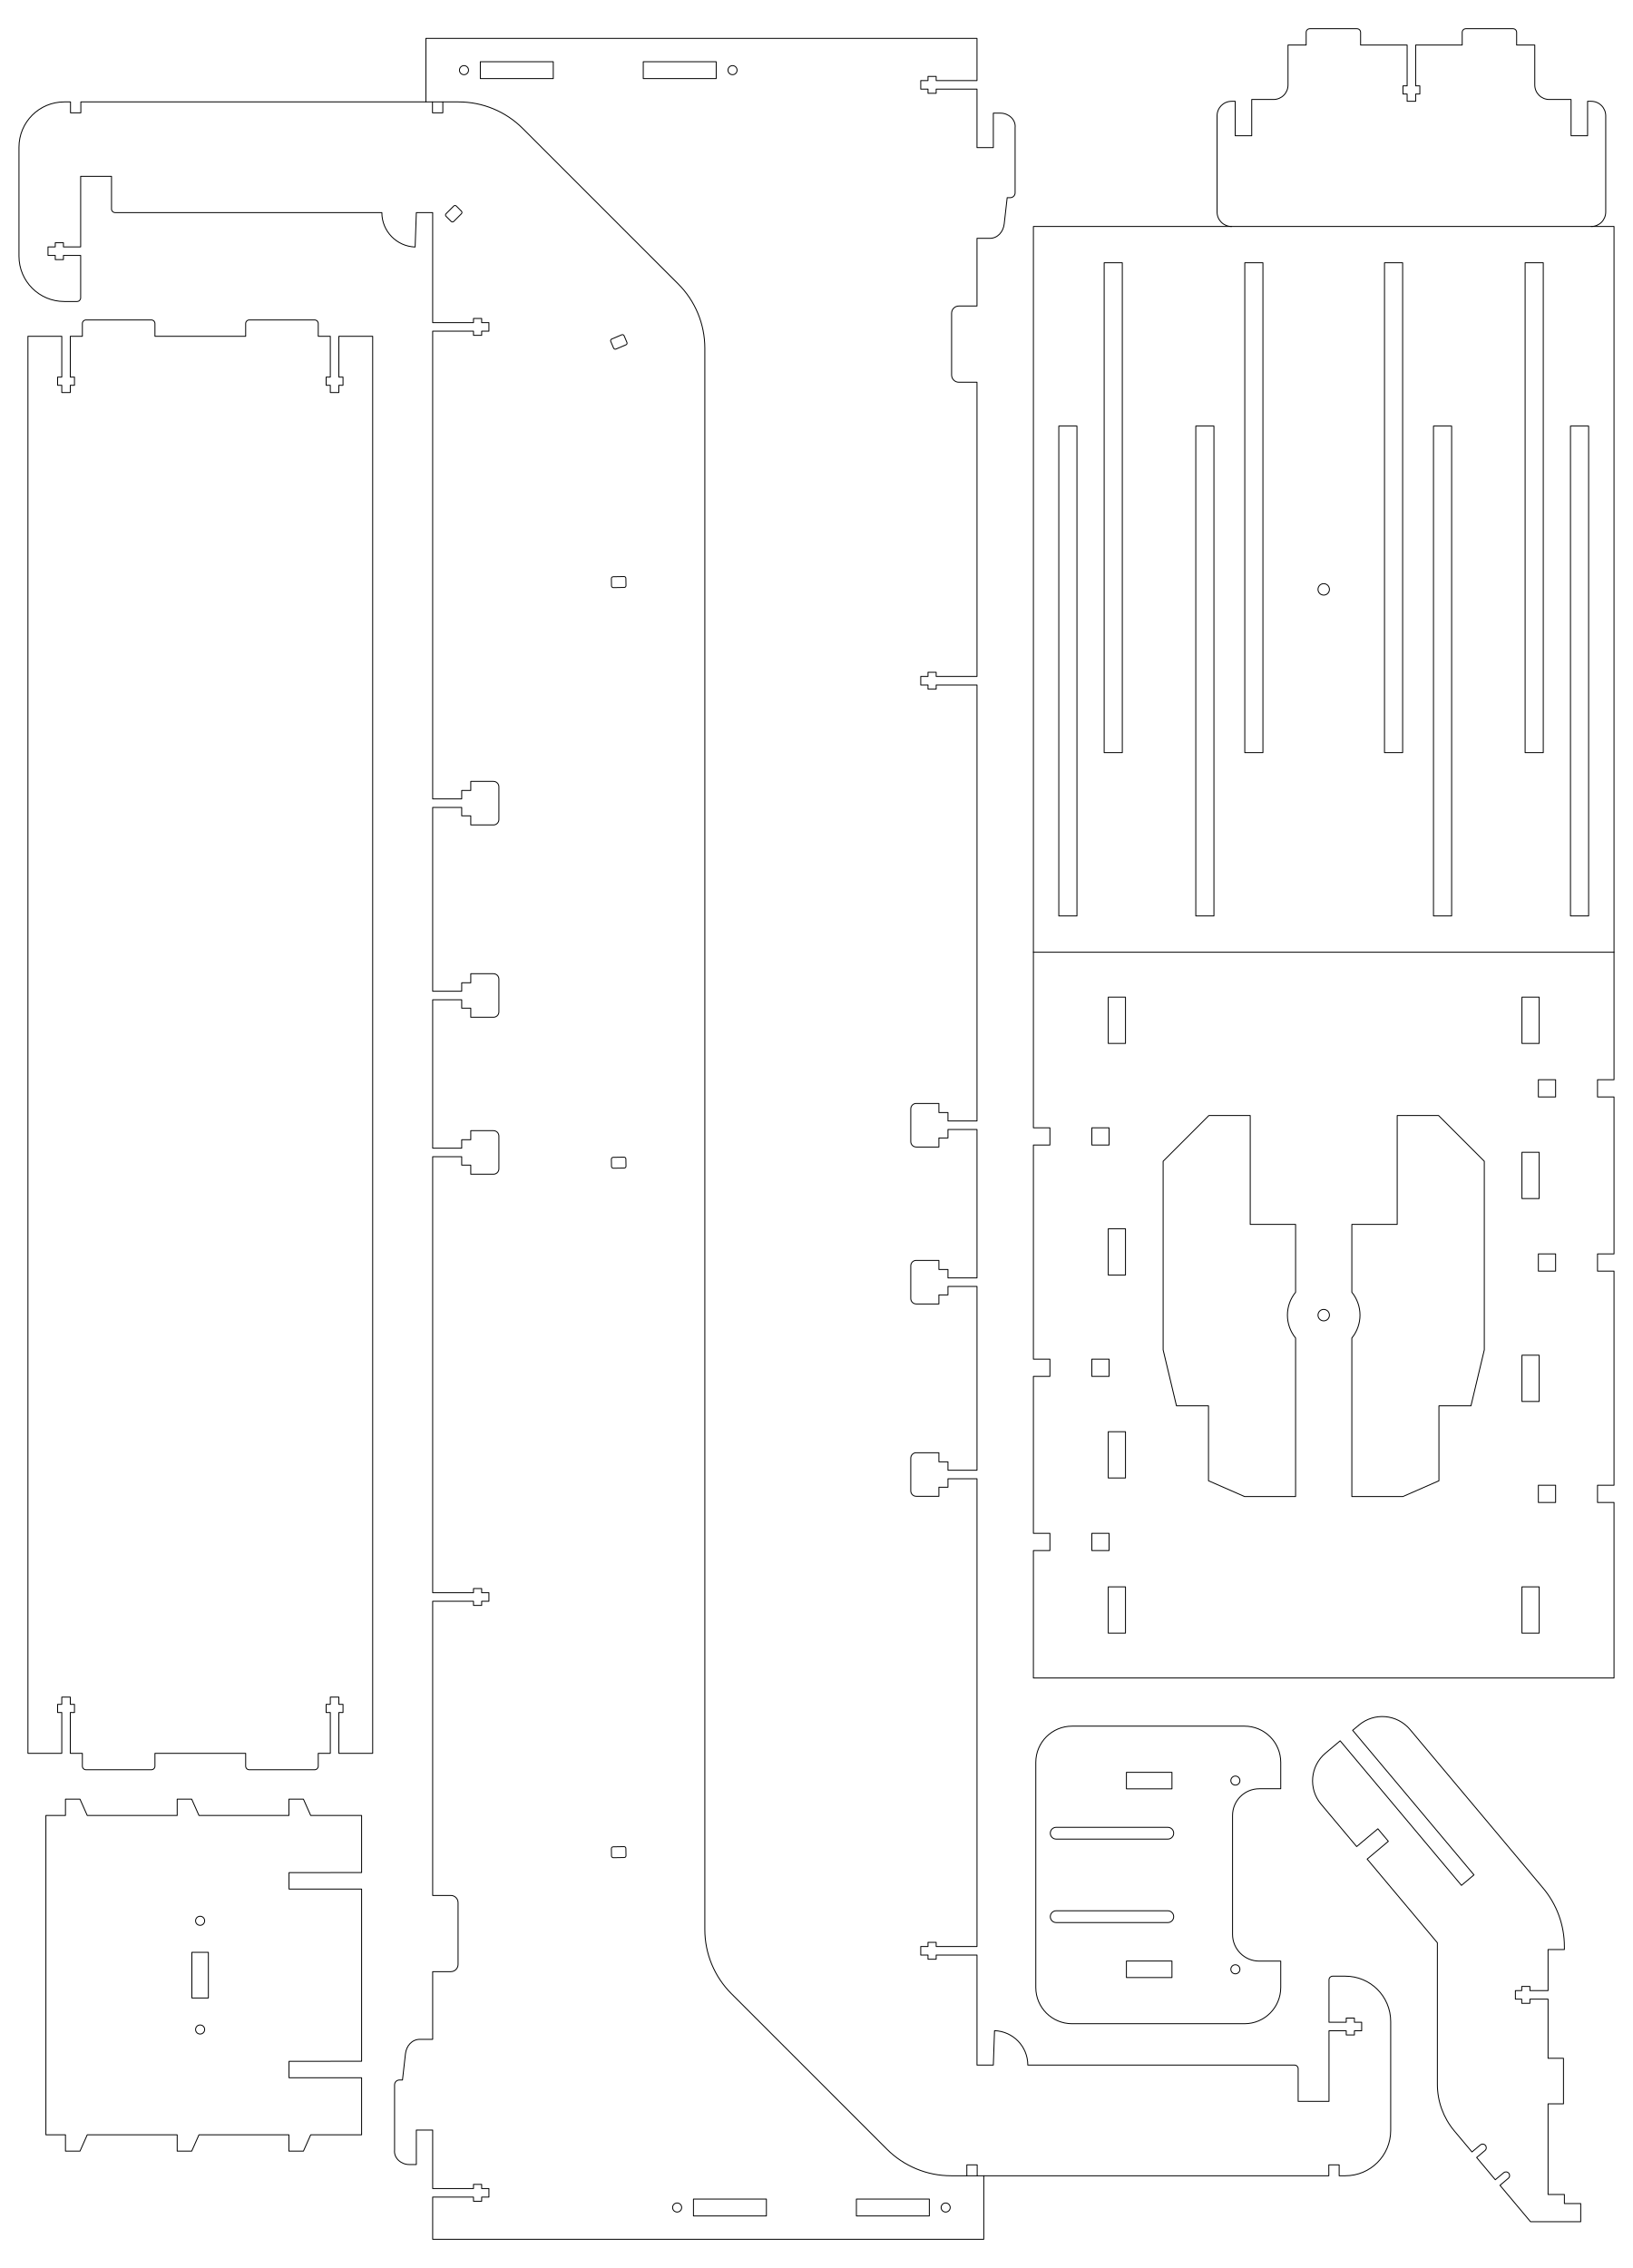
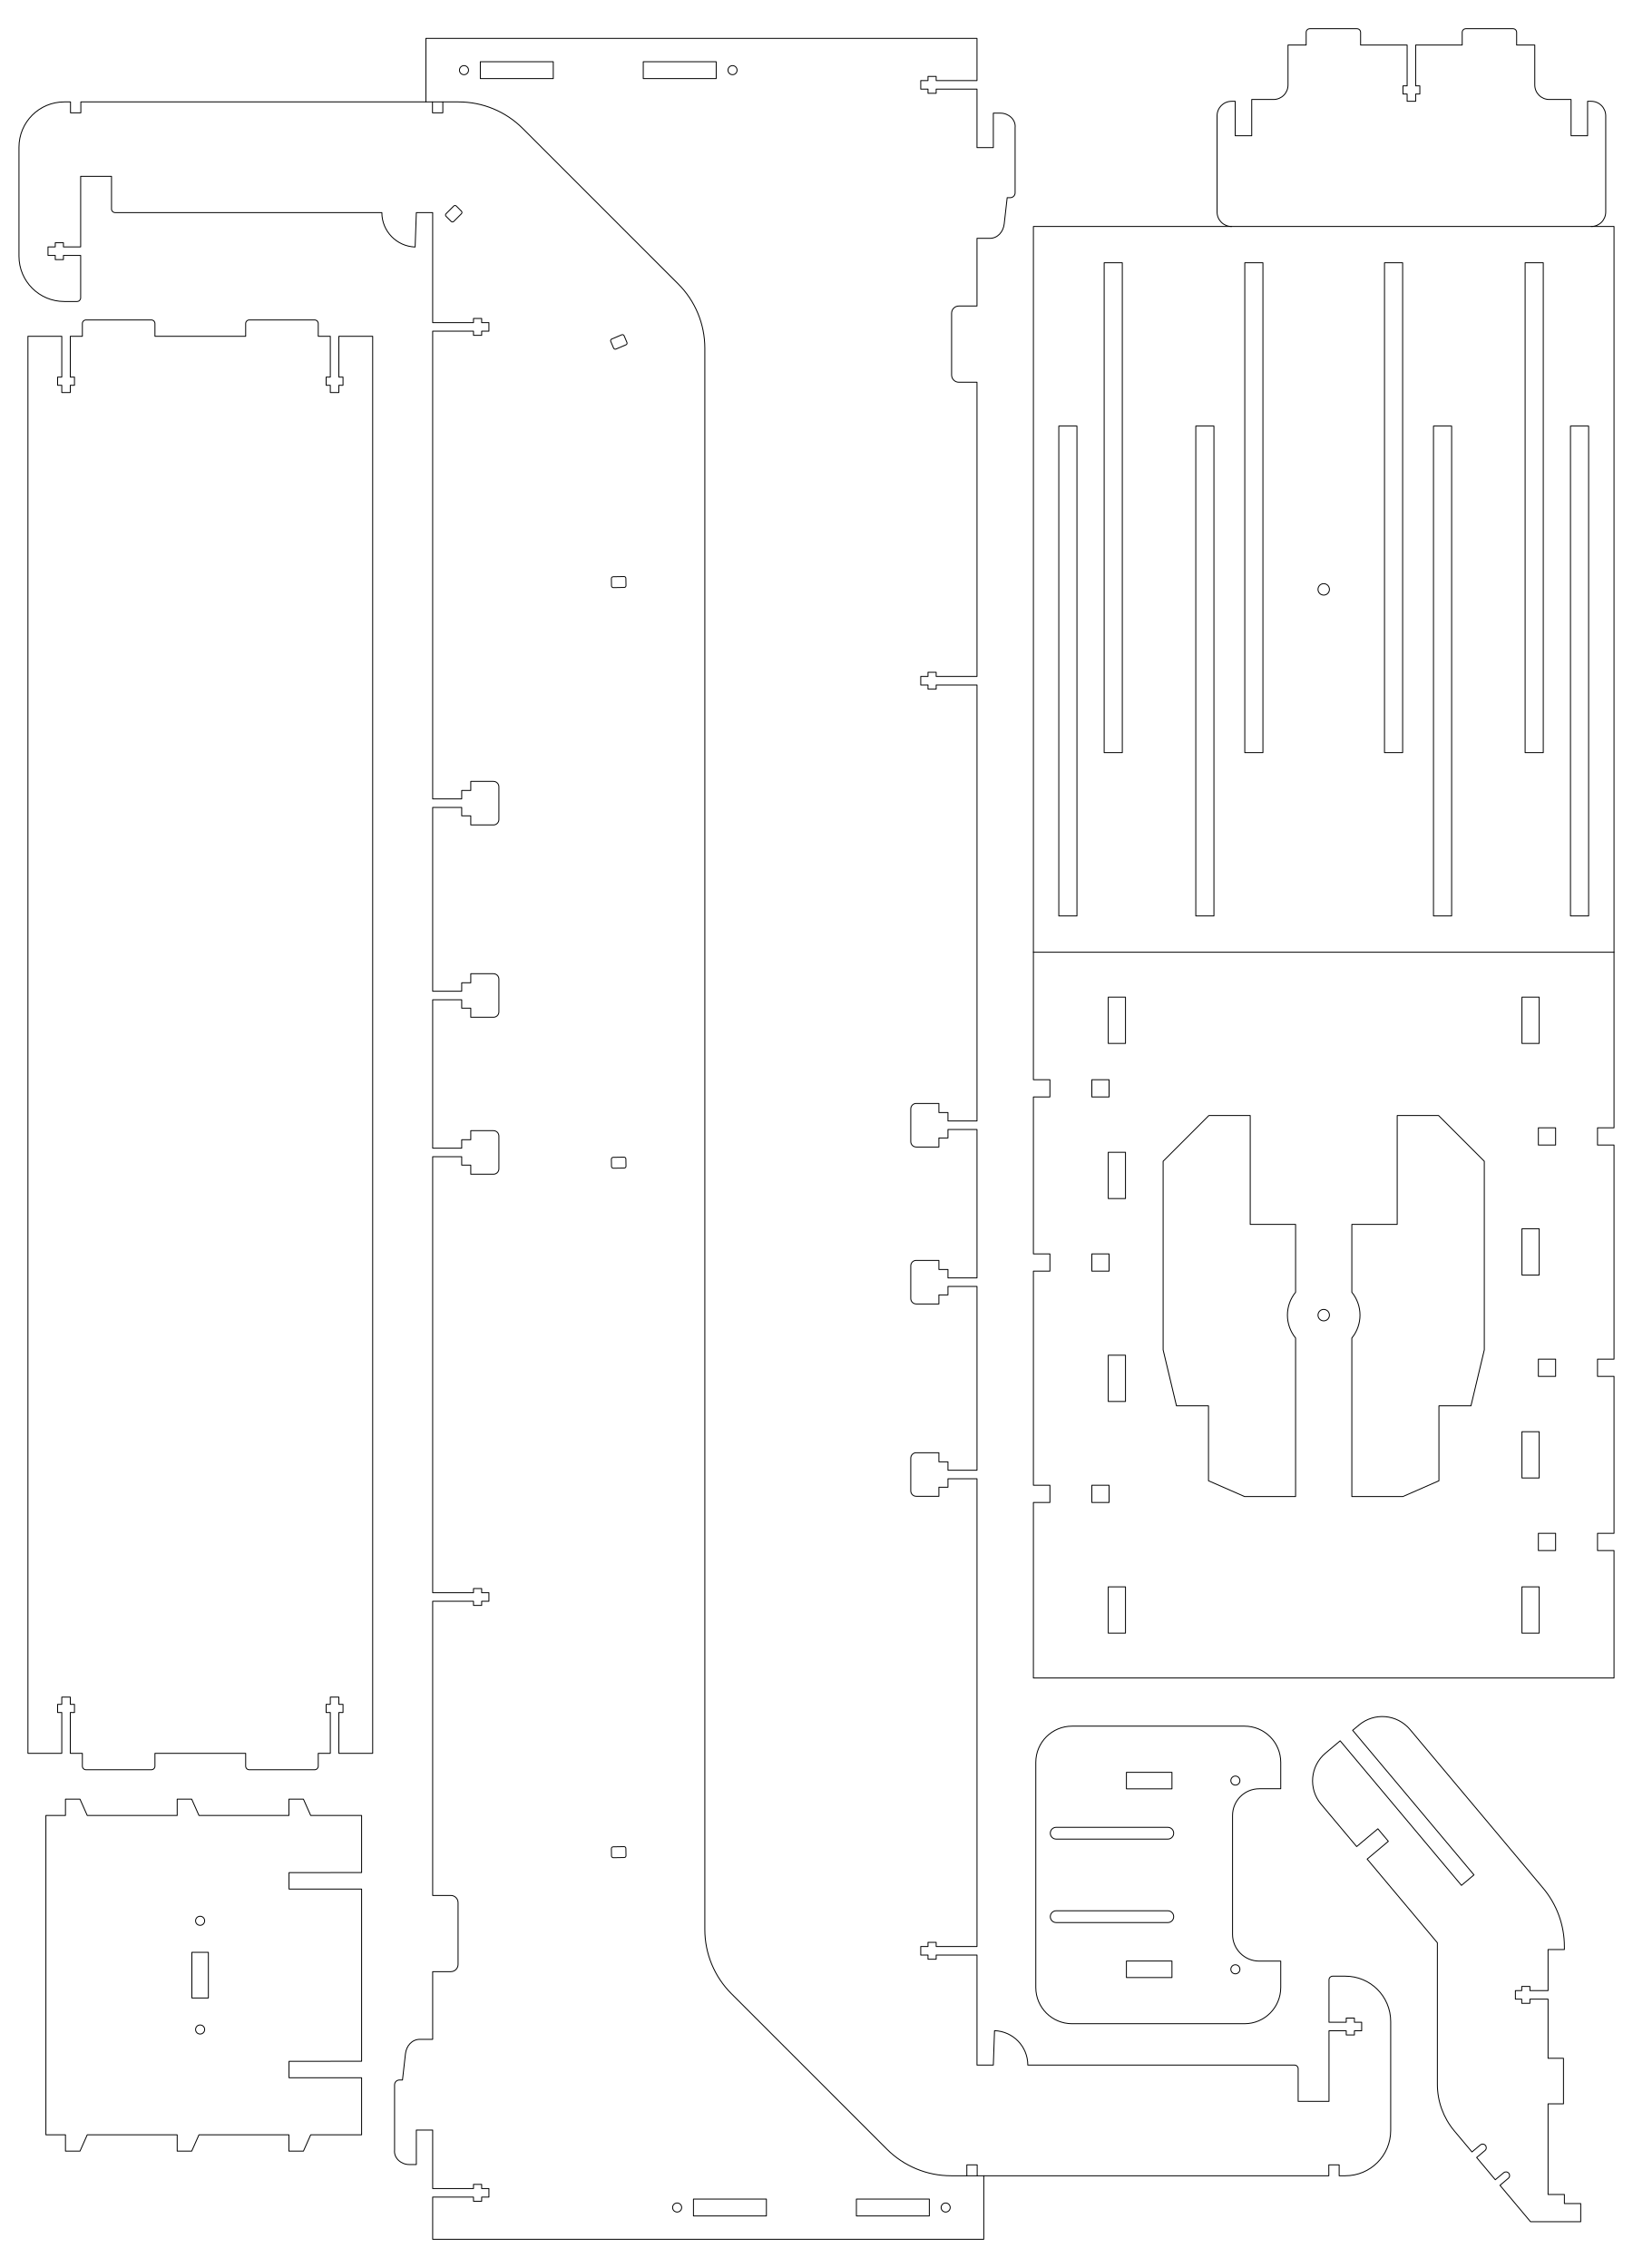
<svg xmlns="http://www.w3.org/2000/svg" width="900mm" height="1250mm" viewBox="0 0 3188.976 4429.134" id="svg46764" version="1.1">
  <defs id="defs46766" />
  <g id="layer1" transform="translate(0,3376.772)">
    <path id="path12567" d="m 2405.089,-2934.456 c -15.704,0 -28.346,-12.643 -28.346,-28.346 l 0,-187.796 c 0,-15.704 12.642,-28.346 28.346,-28.346 l 7.087,0 0,67.323 32.243,0 0,-70.866 42.519,0 c 15.704,0 28.347,-12.643 28.347,-28.346 l 0,-77.953 35.433,0 0,-24.803 c 0,-3.926 3.161,-7.087 7.087,-7.087 l 92.126,0 c 3.926,0 7.086,3.161 7.086,7.087 l 0,24.803 90.888,0 0,79.724 -8.153,0 0,15.945 8.153,0 0,14.173 16.65,0 0,-14.173 8.153,0 0,-15.945 -8.153,0 0,-79.724 90.888,0 0,-24.803 c 0,-3.926 3.16,-7.087 7.086,-7.087 l 92.126,0 c 3.926,0 7.087,3.161 7.087,7.087 l 0,24.803 35.433,0 0,77.953 c 0,15.704 12.643,28.346 28.346,28.346 l 42.52,0 0,70.866 32.243,0 0,-67.323 7.087,0 c 15.703,0 28.346,12.643 28.346,28.346 l 0,187.796 c 0,15.704 -12.643,28.346 -28.346,28.346" style="color:#000000;clip-rule:nonzero;display:inline;overflow:visible;visibility:visible;opacity:1;isolation:auto;mix-blend-mode:normal;color-interpolation:sRGB;color-interpolation-filters:linearRGB;solid-color:#000000;solid-opacity:1;fill:none;fill-opacity:1;fill-rule:nonzero;stroke:#000000;stroke-width:1.772;stroke-linecap:round;stroke-linejoin:round;stroke-miterlimit:4;stroke-dasharray:none;stroke-dashoffset:0;stroke-opacity:1;color-rendering:auto;image-rendering:auto;shape-rendering:auto;text-rendering:auto;enable-background:accumulate" />
    <g transform="matrix(-3.54331,0,0,-3.54331,7557.65,4363.776)" style="display:inline;fill:none;stroke:#000000;stroke-width:0.5;stroke-linecap:round;stroke-linejoin:round;stroke-miterlimit:4;stroke-dasharray:none" id="g11232-4">
      <path d="m 1257.393,1679.722 10,0 0,270 -10,0 z" style="display:inline;opacity:1;fill:none;fill-opacity:1;stroke:#000000;stroke-width:0.5;stroke-linecap:round;stroke-linejoin:round;stroke-miterlimit:4;stroke-dasharray:none;stroke-dashoffset:0;stroke-opacity:1" id="path11188-8" />
      <path id="rect11190-1" d="m 1243.393,1659.722 320,0 0,400 -320,0 z" style="display:inline;opacity:1;fill:none;fill-opacity:1;stroke:#000000;stroke-width:0.5;stroke-linecap:round;stroke-linejoin:round;stroke-miterlimit:4;stroke-dasharray:none;stroke-dashoffset:0;stroke-opacity:1" />
      <path id="path11192-2" style="display:inline;opacity:1;fill:none;fill-opacity:1;stroke:#000000;stroke-width:0.5;stroke-linecap:round;stroke-linejoin:round;stroke-miterlimit:4;stroke-dasharray:none;stroke-dashoffset:0;stroke-opacity:1" d="m 1539.393,1679.722 10,0 0,270 -10,0 z" />
      <path id="path11194-8" style="display:inline;opacity:1;fill:none;fill-opacity:1;stroke:#000000;stroke-width:0.5;stroke-linecap:round;stroke-linejoin:round;stroke-miterlimit:4;stroke-dasharray:none;stroke-dashoffset:0;stroke-opacity:1" d="m 1332.892,1679.722 10,0 0,270 -10,0 z" />
      <path id="path11196-9" style="display:inline;opacity:1;fill:none;fill-opacity:1;stroke:#000000;stroke-width:0.5;stroke-linecap:round;stroke-linejoin:round;stroke-miterlimit:4;stroke-dasharray:none;stroke-dashoffset:0;stroke-opacity:1" d="m 1282.393,1769.722 10,0 0,270 -10,0 z" />
      <path id="path11198-3" style="display:inline;opacity:1;fill:none;fill-opacity:1;stroke:#000000;stroke-width:0.5;stroke-linecap:round;stroke-linejoin:round;stroke-miterlimit:4;stroke-dasharray:none;stroke-dashoffset:0;stroke-opacity:1" d="m 1514.393,1769.722 10,0 0,270 -10,0 z" />
      <path id="path11206-6" style="display:inline;opacity:1;fill:none;fill-opacity:1;stroke:#000000;stroke-width:0.5;stroke-linecap:round;stroke-linejoin:round;stroke-miterlimit:4;stroke-dasharray:none;stroke-dashoffset:0;stroke-opacity:1" d="m 1359.892,1769.722 10,0 0,270 -10,0 z" />
      <path d="m 1463.893,1679.722 10,0 0,270 -10,0 z" style="display:inline;opacity:1;fill:none;fill-opacity:1;stroke:#000000;stroke-width:0.5;stroke-linecap:round;stroke-linejoin:round;stroke-miterlimit:4;stroke-dasharray:none;stroke-dashoffset:0;stroke-opacity:1" id="path11212-8" />
      <path d="m 1436.893,1769.722 10,0 0,270 -10,0 z" style="display:inline;opacity:1;fill:none;fill-opacity:1;stroke:#000000;stroke-width:0.5;stroke-linecap:round;stroke-linejoin:round;stroke-miterlimit:4;stroke-dasharray:none;stroke-dashoffset:0;stroke-opacity:1" id="path11214-0" />
      <path id="path11228-2" d="m 1406.543,1859.722 a 3.15,3.15 0 0 1 -3.15,3.15 3.15,3.15 0 0 1 -3.15,-3.15 3.15,3.15 0 0 1 3.15,-3.15 3.15,3.15 0 0 1 3.15,3.15 z" style="color:#000000;clip-rule:nonzero;display:inline;overflow:visible;visibility:visible;opacity:1;isolation:auto;mix-blend-mode:normal;color-interpolation:sRGB;color-interpolation-filters:linearRGB;solid-color:#000000;solid-opacity:1;fill:none;fill-opacity:1;fill-rule:nonzero;stroke:#000000;stroke-width:0.5;stroke-linecap:round;stroke-linejoin:round;stroke-miterlimit:4;stroke-dasharray:none;stroke-dashoffset:0;stroke-opacity:1;color-rendering:auto;image-rendering:auto;shape-rendering:auto;text-rendering:auto;enable-background:accumulate" />
    </g>
    <g transform="matrix(0,3.54331,-3.54331,0,5305.067,-7071.142)" style="display:inline;fill:none;stroke:#000000;stroke-width:0.5;stroke-linecap:round;stroke-linejoin:round;stroke-miterlimit:4;stroke-dasharray:none" id="g20382-89-6">
      <path id="path20314-6-0" d="m 2043.228,1297.914 0,28.061 -9,4 0,8 9,0 0,49.576 -9,4 0,8 9,0 0,49.574 -9,4 0,8 9,0 0,10.789 176,0 0,-10.789 9,0 0,-8 -9,-4 0,-49.574 9,0 0,-8 -9,-4 0,-49.576 9,0 0,-8 -9,-4 0,-28.061 -31.449,0 0,40 -9.051,0 -0.051,-40 -94.898,0 0,40 -9.051,0 -0.051,-40 -31.449,0 z" style="display:inline;opacity:1;fill:none;fill-opacity:1;stroke:#000000;stroke-width:0.5;stroke-linecap:round;stroke-linejoin:round;stroke-miterlimit:4;stroke-dasharray:none;stroke-dashoffset:0;stroke-opacity:1" />
      <path d="m 2163.691,1386.914 a 2.5,2.5 0 0 1 -2.5,2.5 2.5,2.5 0 0 1 -2.5,-2.5 2.5,2.5 0 0 1 2.5,-2.5 2.5,2.5 0 0 1 2.5,2.5 z" style="display:inline;opacity:1;fill:none;fill-opacity:1;stroke:#000000;stroke-width:0.5;stroke-linecap:round;stroke-linejoin:round;stroke-miterlimit:4;stroke-dasharray:none;stroke-dashoffset:0;stroke-opacity:1" id="circle20316-4-6" />
      <path d="m 2118.653,1391.464 0,-9.1 25.15,0 0,9.1 z" style="display:inline;opacity:1;fill:none;fill-opacity:1;stroke:#000000;stroke-width:0.5;stroke-linecap:round;stroke-linejoin:round;stroke-miterlimit:4;stroke-dasharray:none;stroke-dashoffset:0;stroke-opacity:1" id="path20318-3-2" />
      <path d="m 2103.766,1386.914 a 2.5,2.5 0 0 1 -2.5,2.5 2.5,2.5 0 0 1 -2.5,-2.5 2.5,2.5 0 0 1 2.5,-2.5 2.5,2.5 0 0 1 2.5,2.5 z" style="display:inline;opacity:1;fill:none;fill-opacity:1;stroke:#000000;stroke-width:0.5;stroke-linecap:round;stroke-linejoin:round;stroke-miterlimit:4;stroke-dasharray:none;stroke-dashoffset:0;stroke-opacity:1" id="circle20320-3-6" />
    </g>
    <path style="color:#000000;clip-rule:nonzero;display:inline;overflow:visible;visibility:visible;opacity:1;isolation:auto;mix-blend-mode:normal;color-interpolation:sRGB;color-interpolation-filters:linearRGB;solid-color:#000000;solid-opacity:1;fill:none;fill-opacity:1;fill-rule:nonzero;stroke:#000000;stroke-width:1.772;stroke-linecap:round;stroke-linejoin:round;stroke-miterlimit:4;stroke-dasharray:none;stroke-dashoffset:0;stroke-opacity:1;color-rendering:auto;image-rendering:auto;shape-rendering:auto;text-rendering:auto;enable-background:accumulate" d="m 3086.877,961.944 0,-35.432 -31.89,4e-4 0,-17.728 -31.89,7e-4 0,-176.984 30.117,0 0,-88.941 -30.121,0 0,-115.506 -35.442,-7e-4 0,8.149 -15.945,-4e-4 0,-8.149 -12.394,0 0,-16.648 12.404,-7e-4 0,-8.154 15.945,-4e-4 0,8.155 35.432,0 0,-18.784 0,-16.662 0,-44.82 31.89,0 0,-5.855 c 0,-41.699 -14.692,-82.065 -41.496,-114.008 l -36.071,-42.989 -223.827,-266.747 c -25.235,-30.075 -69.763,-33.98 -99.838,-8.744 l -12.214,10.249 236.874,282.296 -24.429,20.498 -236.874,-282.296 -28.5,23.915 c -30.076,25.236 -33.981,69.763 -8.745,99.837 l 69.467,82.787 41.399,-34.738 20.493,24.424 -41.393,34.733 137.123,163.417 0,276.377 0,0.057 c 0,33.309 11.748,65.55 33.158,91.066 l 34.417,41.017 16.286,-13.666 c 3.008,-2.524 7.461,-2.134 9.984,0.874 2.524,3.007 2.134,7.46 -0.873,9.984 l -16.286,13.665 36.441,43.43 16.286,-13.666 c 3.008,-2.524 7.461,-2.134 9.984,0.873 2.524,3.008 2.134,7.46 -0.873,9.984 l -16.286,13.665 59.622,71.055 66.173,0 31.885,0 0.03,0.035 z" id="path30000" />
    <path style="color:#000000;clip-rule:nonzero;display:inline;overflow:visible;visibility:visible;opacity:1;isolation:auto;mix-blend-mode:normal;color-interpolation:sRGB;color-interpolation-filters:linearRGB;solid-color:#000000;solid-opacity:1;fill:none;fill-opacity:1;fill-rule:nonzero;stroke:#000000;stroke-width:1.772;stroke-linecap:round;stroke-linejoin:round;stroke-miterlimit:4;stroke-dasharray:none;stroke-dashoffset:0;stroke-opacity:1;color-rendering:auto;image-rendering:auto;shape-rendering:auto;text-rendering:auto;enable-background:accumulate" d="m 54.556,47.262 66.084,0 0,-79.724 -8.152,0 0,-15.945 8.152,0 0,-14.173 16.651,0 0,14.173 8.152,0 0,15.945 -8.152,0 0,79.724 23.564,0 0,24.983 c 0,3.926 3.161,7.087 7.087,7.087 l 127.559,0 c 3.926,0 7.087,-3.161 7.087,-7.087 l 0,-24.983 177.166,0 0,24.983 c 0,3.926 3.161,7.087 7.087,7.087 l 127.559,0 c 3.926,0 7.087,-3.161 7.087,-7.087 l 0,-24.983 23.564,0 0,-79.724 -8.152,0 0,-15.945 8.152,0 0,-14.173 16.651,0 0,14.173 8.152,0 0,15.945 -8.152,0 0,79.724 66.084,0 0,-2767.325 -66.084,0 0,79.725 8.152,0 0,15.945 -8.152,0 0,14.173 -16.651,0 0,-14.173 -8.152,0 0,-15.945 8.152,0 0,-79.725 -23.564,0 0,-24.803 c 0,-3.926 -3.161,-7.087 -7.087,-7.087 l -127.559,0 c -3.926,0 -7.087,3.161 -7.087,7.087 l 0,24.803 -177.166,0 0,-24.803 c 0,-3.926 -3.161,-7.087 -7.087,-7.087 l -127.559,0 c -3.926,0 -7.087,3.161 -7.087,7.087 l 0,24.803 -23.564,0 0,79.725 8.152,0 0,15.945 -8.152,0 0,14.173 -16.651,0 0,-14.173 -8.152,0 0,-15.945 8.152,0 0,-79.725 -66.084,0 z" id="rect12916" />
    <g style="display:inline;fill:none;stroke:#000000;stroke-width:0.5;stroke-miterlimit:4;stroke-dasharray:none" id="g29940-1" transform="matrix(0,-3.54331,3.54331,0,-19636.661,1388.757)">
      <path id="path20328-86-8" d="m 359.023,6162.706 9.1,0 0,25.1 -9.1,0 z" style="display:inline;opacity:1;fill:none;fill-opacity:1;stroke:#000000;stroke-width:0.5;stroke-linecap:round;stroke-linejoin:round;stroke-miterlimit:4;stroke-dasharray:none;stroke-dashoffset:0;stroke-opacity:1" />
      <path style="display:inline;opacity:1;fill:none;fill-opacity:1;stroke:#000000;stroke-width:0.5;stroke-linecap:round;stroke-linejoin:round;stroke-miterlimit:4;stroke-dasharray:none;stroke-dashoffset:0;stroke-opacity:1" d="m 255.023,6162.706 9.1,0 0,25.1 -9.1,0 z" id="path20330-0-7" />
      <path d="m 288.573,6120.756 c 1.8,0 3.25,1.45 3.25,3.25 l 0,61.5 c 0,1.8 -1.45,3.25 -3.25,3.25 -1.8,0 -3.25,-1.45 -3.25,-3.25 l 0,-61.5 c 0,-1.8 1.45,-3.25 3.25,-3.25 z" style="display:inline;opacity:1;fill:none;fill-opacity:1;stroke:#000000;stroke-width:0.5;stroke-linecap:round;stroke-linejoin:round;stroke-miterlimit:4;stroke-dasharray:none;stroke-dashoffset:0;stroke-opacity:1" id="rect20334-4-9" />
      <path d="m 366.073,6222.756 a 2.5,2.5 0 0 1 -2.5,2.5 2.5,2.5 0 0 1 -2.5,-2.5 2.5,2.5 0 0 1 2.5,-2.5 2.5,2.5 0 0 1 2.5,2.5 z" style="display:inline;opacity:1;fill:none;fill-opacity:1;stroke:#000000;stroke-width:0.5;stroke-linecap:round;stroke-linejoin:round;stroke-miterlimit:4;stroke-dasharray:none;stroke-dashoffset:0;stroke-opacity:1" id="circle20336-8-2" />
      <path d="m 262.073,6222.756 a 2.5,2.5 0 0 1 -2.5,2.5 2.5,2.5 0 0 1 -2.5,-2.5 2.5,2.5 0 0 1 2.5,-2.5 2.5,2.5 0 0 1 2.5,2.5 z" style="display:inline;opacity:1;fill:none;fill-opacity:1;stroke:#000000;stroke-width:0.5;stroke-linecap:round;stroke-linejoin:round;stroke-miterlimit:4;stroke-dasharray:none;stroke-dashoffset:0;stroke-opacity:1" id="circle20338-8-0" />
      <path id="rect14000-9-2" d="m 249.574,6112.756 c -11.08,0 -20,8.92 -20,20 l 0,95 c 0,11.08 8.92,20 20,20 l 14.5,0 0,-11.795 c 0,-8.18 6.584,-14.766 14.764,-14.766 l 65.471,0 c 8.18,0 14.766,6.586 14.766,14.766 l 0,11.795 14.5,0 c 11.08,0 20,-8.92 20,-20 l 0,-95 c 0,-11.08 -8.92,-20 -20,-20 l -124,0 z" style="color:#000000;clip-rule:nonzero;display:inline;overflow:visible;visibility:visible;opacity:1;isolation:auto;mix-blend-mode:normal;color-interpolation:sRGB;color-interpolation-filters:linearRGB;solid-color:#000000;solid-opacity:1;fill:none;fill-opacity:1;fill-rule:nonzero;stroke:#000000;stroke-width:0.5;stroke-linecap:round;stroke-linejoin:round;stroke-miterlimit:4;stroke-dasharray:none;stroke-dashoffset:0;stroke-opacity:1;color-rendering:auto;image-rendering:auto;shape-rendering:auto;text-rendering:auto;enable-background:accumulate" />
      <path id="path14002-7-3" style="display:inline;opacity:1;fill:none;fill-opacity:1;stroke:#000000;stroke-width:0.5;stroke-linecap:round;stroke-linejoin:round;stroke-miterlimit:4;stroke-dasharray:none;stroke-dashoffset:0;stroke-opacity:1" d="m 334.573,6120.756 c 1.8,0 3.25,1.45 3.25,3.25 l 0,61.5 c 0,1.8 -1.45,3.25 -3.25,3.25 -1.8,0 -3.25,-1.45 -3.25,-3.25 l 0,-61.5 c 0,-1.8 1.45,-3.25 3.25,-3.25 z" />
    </g>
-     <g id="g29418" transform="translate(-1.3136,-0.6513)">
+     <g id="g29418" transform="matrix(-1,0,0,1,5171.304,-0.6513)">
      <path id="path11156-2" transform="translate(0,-3376.772)" d="m 2019.379,1860.291 0,342.815 32.242,0 0,0.709 0,32.244 0,0.709 -32.242,0 0,418.111 32.242,0 0,0.705 0,32.25 0,0.705 -32.242,0 0,306.496 32.242,0 0,0.705 0,32.25 0,0.705 -32.242,0 0,248.918 1133.859,0 0,-342.815 -32.25,0 0,-0.709 0,-32.244 0,-0.709 32.25,0 0,-418.111 -32.25,0 0,-0.705 0,-32.25 0,-0.705 32.25,0 0,-306.496 -32.25,0 0,-0.705 0,-32.25 0,-0.705 32.25,0 0,-248.918" style="display:inline;opacity:1;fill:none;fill-opacity:1;stroke:#000000;stroke-width:1.772;stroke-linecap:round;stroke-linejoin:round;stroke-miterlimit:4;stroke-dasharray:none;stroke-dashoffset:0;stroke-opacity:1" />
      <path id="path11182-7" d="m 2740.794,-453.491 70.52,-30.865 0,-146.3 62.52,0 26.063,-109.351 0,-368.325 -89.247,-89.254 -80.832,0 0,212.599 -88.583,0 0,132.445 a 70.866,70.866 0 0 1 15.938,44.72 70.866,70.866 0 0 1 -15.938,44.7 l 0,309.631 99.559,0 z" style="fill:none;fill-opacity:1;stroke:#000000;stroke-width:1.772;stroke-linecap:round;stroke-linejoin:round;stroke-miterlimit:4;stroke-dasharray:none;stroke-dashoffset:0" />
      <path id="path11186-7" d="m 2531.385,-453.491 0,-309.604 a 70.866,70.866 0 0 1 -15.945,-44.727 70.866,70.866 0 0 1 15.945,-44.7 l 0,-132.466 -88.583,0 0,-212.599 -80.832,0 -89.247,89.254 0,368.325 26.063,109.351 62.52,0 0,146.3 70.52,30.865 99.559,0 z" style="fill:none;fill-opacity:1;stroke:#000000;stroke-width:1.772;stroke-linecap:round;stroke-linejoin:round;stroke-miterlimit:4;stroke-dasharray:none;stroke-dashoffset:0" />
      <path id="circle11244-5" d="m 2575.147,-807.82 a 11.161,11.161 0 0 1 11.161,-11.161 11.161,11.161 0 0 1 11.161,11.161 11.161,11.161 0 0 1 -11.161,11.161 11.161,11.161 0 0 1 -11.161,-11.161 z" style="fill:none;fill-opacity:1;stroke:#000000;stroke-width:1.772;stroke-linecap:round;stroke-linejoin:round;stroke-miterlimit:4;stroke-dasharray:none;stroke-dashoffset:0" />
      <path id="path29358" d="m 2973.412,-277.209 33.661,0 0,90.354 -33.661,0 z" style="display:inline;opacity:1;fill:none;fill-opacity:1;stroke:#000000;stroke-width:1.772;stroke-linecap:round;stroke-linejoin:round;stroke-miterlimit:4;stroke-dasharray:none;stroke-dashoffset:0;stroke-opacity:1" />
      <path style="display:inline;opacity:1;fill:none;fill-opacity:1;stroke:#000000;stroke-width:1.772;stroke-linecap:round;stroke-linejoin:round;stroke-miterlimit:4;stroke-dasharray:none;stroke-dashoffset:0;stroke-opacity:1" d="m 2165.538,-1428.785 33.661,0 0,90.354 -33.661,0 z" id="path29360" />
      <path style="display:inline;opacity:1;fill:none;fill-opacity:1;stroke:#000000;stroke-width:1.772;stroke-linecap:round;stroke-linejoin:round;stroke-miterlimit:4;stroke-dasharray:none;stroke-dashoffset:0;stroke-opacity:1" d="m 2165.538,-976.481 33.661,0 0,90.354 -33.661,0 z" id="path29362" />
      <path style="display:inline;opacity:1;fill:none;fill-opacity:1;stroke:#000000;stroke-width:1.772;stroke-linecap:round;stroke-linejoin:round;stroke-miterlimit:4;stroke-dasharray:none;stroke-dashoffset:0;stroke-opacity:1" d="m 2165.538,-580.162 33.661,0 0,90.354 -33.661,0 z" id="path29364" />
      <path style="display:inline;opacity:1;fill:none;fill-opacity:1;stroke:#000000;stroke-width:1.772;stroke-linecap:round;stroke-linejoin:round;stroke-miterlimit:4;stroke-dasharray:none;stroke-dashoffset:0;stroke-opacity:1" d="m 2165.538,-277.209 33.661,0 0,90.354 -33.661,0 z" id="path29366" />
      <path style="display:inline;opacity:1;fill:none;fill-opacity:1;stroke:#000000;stroke-width:1.772;stroke-linecap:round;stroke-linejoin:round;stroke-miterlimit:4;stroke-dasharray:none;stroke-dashoffset:0;stroke-opacity:1" d="m 2973.412,-1428.785 33.661,0 0,90.354 -33.661,0 z" id="path29368" />
      <path style="display:inline;opacity:1;fill:none;fill-opacity:1;stroke:#000000;stroke-width:1.772;stroke-linecap:round;stroke-linejoin:round;stroke-miterlimit:4;stroke-dasharray:none;stroke-dashoffset:0;stroke-opacity:1" d="m 2973.412,-1125.832 33.661,0 0,90.354 -33.661,0 z" id="path29370" />
      <path style="display:inline;opacity:1;fill:none;fill-opacity:1;stroke:#000000;stroke-width:1.772;stroke-linecap:round;stroke-linejoin:round;stroke-miterlimit:4;stroke-dasharray:none;stroke-dashoffset:0;stroke-opacity:1" d="m 2973.412,-729.512 33.661,0 0,90.354 -33.661,0 z" id="path29372" />
      <path style="display:inline;opacity:1;fill:none;fill-opacity:1;stroke:#000000;stroke-width:1.772;stroke-linecap:round;stroke-linejoin:round;stroke-miterlimit:4;stroke-dasharray:none;stroke-dashoffset:0;stroke-opacity:1" d="m 2167.132,-1173.666 0,33.661 -33.661,0 0,-33.661 z" id="path29376" />
      <path style="display:inline;opacity:1;fill:none;fill-opacity:1;stroke:#000000;stroke-width:1.772;stroke-linecap:round;stroke-linejoin:round;stroke-miterlimit:4;stroke-dasharray:none;stroke-dashoffset:0;stroke-opacity:1" d="m 2167.133,-721.894 0,33.661 -33.661,0 0,-33.661 z" id="path29378" />
      <path style="display:inline;opacity:1;fill:none;fill-opacity:1;stroke:#000000;stroke-width:1.772;stroke-linecap:round;stroke-linejoin:round;stroke-miterlimit:4;stroke-dasharray:none;stroke-dashoffset:0;stroke-opacity:1" d="m 2167.133,-381.736 0,33.661 -33.661,0 0,-33.661 z" id="path29380" />
      <path style="display:inline;opacity:1;fill:none;fill-opacity:1;stroke:#000000;stroke-width:1.772;stroke-linecap:round;stroke-linejoin:round;stroke-miterlimit:4;stroke-dasharray:none;stroke-dashoffset:0;stroke-opacity:1" d="m 3039.141,-1267.564 0,33.661 -33.661,0 0,-33.661 z" id="path29382" />
      <path style="display:inline;opacity:1;fill:none;fill-opacity:1;stroke:#000000;stroke-width:1.772;stroke-linecap:round;stroke-linejoin:round;stroke-miterlimit:4;stroke-dasharray:none;stroke-dashoffset:0;stroke-opacity:1" d="m 3039.141,-927.406 0,33.661 -33.661,0 0,-33.661 z" id="path29384" />
      <path style="display:inline;opacity:1;fill:none;fill-opacity:1;stroke:#000000;stroke-width:1.772;stroke-linecap:round;stroke-linejoin:round;stroke-miterlimit:4;stroke-dasharray:none;stroke-dashoffset:0;stroke-opacity:1" d="m 3039.141,-475.634 0,33.661 -33.661,0 0,-33.661 z" id="path29386" />
    </g>
    <g id="g35349" transform="translate(-4758.136,-7234.43)">
      <path style="color:#000000;clip-rule:nonzero;display:inline;overflow:visible;visibility:visible;opacity:1;isolation:auto;mix-blend-mode:normal;color-interpolation:sRGB;color-interpolation-filters:linearRGB;solid-color:#000000;solid-opacity:1;fill:none;fill-opacity:1;fill-rule:nonzero;stroke:#000000;stroke-width:1.772;stroke-linecap:round;stroke-linejoin:round;stroke-miterlimit:4;stroke-dasharray:none;stroke-dashoffset:0;stroke-opacity:1;color-rendering:auto;image-rendering:auto;shape-rendering:auto;text-rendering:auto;enable-background:accumulate" d="m 5589.836,4056.674 -673.82,0 0,21.277 -0.355,0 0,0 -19.488,0 0,0 -0.353,0 0,-21.277 -12.047,0 0,0 0,0 c -49.075,0 -88.584,39.509 -88.584,88.584 l 0,212.598 c 0,49.075 39.509,88.584 88.584,88.584 l 24.803,0 c 3.914,0 7.086,-3.174 7.086,-7.088 l 0,-82.887 -33.662,0 0,8.152 -15.943,0 0,-8.152 -14.174,0 0,-16.65 14.174,0 0,-8.152 15.943,0 0,8.152 33.662,0 0,-137.844 60.236,0 0,63.779 c 0,3.914 3.172,7.088 7.086,7.088 l 520.867,0 c 0,36.39 28.891,65.959 64.977,67.205 l 2.346,-67.205 31.891,0 0,67.322 0,147.572 79.725,0 0,-8.152 15.945,0 0,8.152 14.172,0 0,16.652 -14.172,0 0,8.152 -15.945,0 0,-8.152 -79.725,0 0,913.453 56.693,0 0,-16.477 17.717,0 0,-17.717 31.889,0 8.859,0 3.543,0 c 5.889,0 10.629,4.74 10.629,10.629 l 0,63.779 c 0,5.889 -4.74,10.631 -10.629,10.631 l -3.543,0 -8.859,0 -31.889,0 0,-17.717 -17.717,0 0,-16.479 -56.693,0 0,358.941 56.693,0 0,-16.479 17.717,0 0,-17.717 31.889,0 8.859,0 3.543,0 c 5.889,0 10.629,4.742 10.629,10.631 l 0,63.779 c 0,5.889 -4.74,10.629 -10.629,10.629 l -3.543,0 -8.859,0 -31.889,0 0,-17.715 -17.717,0 0,-16.479 -56.693,0 0,289.846 56.693,0 0,-16.479 17.717,0 0,-17.717 31.889,0 8.859,0 3.543,0 c 5.889,0 10.629,4.742 10.629,10.631 l 0,63.779 c 0,5.889 -4.74,10.631 -10.629,10.631 l -3.543,0 -8.859,0 -31.889,0 0,-17.717 -17.717,0 0,-16.479 -56.693,0 0,851.474 79.725,0 0,-8.152 15.945,0 0,8.152 14.172,0 0,16.651 -14.172,0 0,8.152 -15.945,0 0,-8.152 -79.725,0 0,574.549 35.434,0 c 7.852,0 14.172,6.321 14.172,14.173 l 0,120.473 c 0,7.852 -6.32,14.172 -14.172,14.172 l -35.434,0 0,132.162 -10.631,0 -7.086,0 -7.086,0 c -15.704,0 -26.581,12.741 -28.348,28.346 l -5.777,51.066 -5.945,0 c -5.284,0 -9.537,4.254 -9.537,9.537 l 0,127.186 0,0.01 c -1.766,15.604 12.644,28.347 28.348,28.347 l 14.172,0 0,-67.324 5.855,0 26.035,0 0,114.272 79.725,0 0,-8.153 15.945,0 0,8.153 14.172,0 0,16.652 -14.172,0 0,8.152 -15.945,0 0,-8.152 -79.725,0 0,82.375 531.496,0 544.723,0 0,-124.016" id="path35682" />
      <path style="color:#000000;clip-rule:nonzero;display:inline;overflow:visible;visibility:visible;opacity:1;isolation:auto;mix-blend-mode:normal;color-interpolation:sRGB;color-interpolation-filters:linearRGB;solid-color:#000000;solid-opacity:1;fill:none;fill-opacity:1;fill-rule:nonzero;stroke:#000000;stroke-width:1.772;stroke-linecap:round;stroke-linejoin:round;stroke-miterlimit:4;stroke-dasharray:none;stroke-dashoffset:0;stroke-opacity:1;color-rendering:auto;image-rendering:auto;shape-rendering:auto;text-rendering:auto;enable-background:accumulate" d="m 5622.904,4056.677 0,21.273 -0.353,0 0,0.01 -19.488,0 0,-0.01 -0.355,0 0,-21.273" id="path30063" />
      <path style="color:#000000;clip-rule:nonzero;display:inline;overflow:visible;visibility:visible;opacity:1;isolation:auto;mix-blend-mode:normal;color-interpolation:sRGB;color-interpolation-filters:linearRGB;solid-color:#000000;solid-opacity:1;fill:none;fill-opacity:1;fill-rule:nonzero;stroke:#000000;stroke-width:1.772;stroke-linecap:round;stroke-linejoin:round;stroke-miterlimit:4;stroke-dasharray:none;stroke-dashoffset:0;stroke-opacity:1;color-rendering:auto;image-rendering:auto;shape-rendering:auto;text-rendering:auto;enable-background:accumulate" d="m 6089.319,8168.681 a 8.858,8.858 0 0 1 -8.858,8.858 8.858,8.858 0 0 1 -8.858,-8.858 8.858,8.858 0 0 1 8.858,-8.858 8.858,8.858 0 0 1 8.858,8.858 z" id="path30073" />
      <path id="path30075" d="m 6613.729,8168.681 a 8.858,8.858 0 0 1 -8.858,8.858 8.858,8.858 0 0 1 -8.858,-8.858 8.858,8.858 0 0 1 8.858,-8.858 8.858,8.858 0 0 1 8.858,8.858 z" style="color:#000000;clip-rule:nonzero;display:inline;overflow:visible;visibility:visible;opacity:1;isolation:auto;mix-blend-mode:normal;color-interpolation:sRGB;color-interpolation-filters:linearRGB;solid-color:#000000;solid-opacity:1;fill:none;fill-opacity:1;fill-rule:nonzero;stroke:#000000;stroke-width:1.772;stroke-linecap:round;stroke-linejoin:round;stroke-miterlimit:4;stroke-dasharray:none;stroke-dashoffset:0;stroke-opacity:1;color-rendering:auto;image-rendering:auto;shape-rendering:auto;text-rendering:auto;enable-background:accumulate" />
      <path id="path30077" d="m 6254.792,8152.204 0,32.953 -142.441,0 0,-32.953 z" style="color:#000000;clip-rule:nonzero;display:inline;overflow:visible;visibility:visible;opacity:1;isolation:auto;mix-blend-mode:normal;color-interpolation:sRGB;color-interpolation-filters:linearRGB;solid-color:#000000;solid-opacity:1;fill:none;fill-opacity:1;fill-rule:nonzero;stroke:#000000;stroke-width:1.772;stroke-linecap:round;stroke-linejoin:round;stroke-miterlimit:4;stroke-dasharray:none;stroke-dashoffset:0;stroke-opacity:1;color-rendering:auto;image-rendering:auto;shape-rendering:auto;text-rendering:auto;enable-background:accumulate" />
      <path id="path30079" d="m 6572.981,8152.204 0,32.953 -142.441,0 0,-32.953 z" style="color:#000000;clip-rule:nonzero;display:inline;overflow:visible;visibility:visible;opacity:1;isolation:auto;mix-blend-mode:normal;color-interpolation:sRGB;color-interpolation-filters:linearRGB;solid-color:#000000;solid-opacity:1;fill:none;fill-opacity:1;fill-rule:nonzero;stroke:#000000;stroke-width:1.772;stroke-linecap:round;stroke-linejoin:round;stroke-miterlimit:4;stroke-dasharray:none;stroke-dashoffset:0;stroke-opacity:1;color-rendering:auto;image-rendering:auto;shape-rendering:auto;text-rendering:auto;enable-background:accumulate" />
      <path id="rect30083" d="m 5659.237,4275.048 -15.033,15.033 c -1.388,1.388 -3.623,1.388 -5.011,0 l -10.022,-10.022 c -1.388,-1.388 -1.388,-3.623 0,-5.011 l 15.033,-15.033 c 1.388,-1.388 3.623,-1.388 5.011,0 l 10.022,10.022 c 1.388,1.388 1.388,3.623 0,5.011 z" style="color:#000000;clip-rule:nonzero;display:inline;overflow:visible;visibility:visible;opacity:1;isolation:auto;mix-blend-mode:normal;color-interpolation:sRGB;color-interpolation-filters:linearRGB;solid-color:#000000;solid-opacity:1;fill:none;fill-opacity:1;fill-rule:nonzero;stroke:#000000;stroke-width:1.772;stroke-linecap:round;stroke-linejoin:round;stroke-miterlimit:4;stroke-dasharray:none;stroke-dashoffset:0;stroke-opacity:1;color-rendering:auto;image-rendering:auto;shape-rendering:auto;text-rendering:auto;enable-background:accumulate" />
      <path id="rect30085" d="m 5980.585,4531.024 -19.57,8.307 c -1.807,0.767 -3.879,-0.07 -4.646,-1.877 l -5.538,-13.046 c -0.767,-1.807 0.07,-3.879 1.877,-4.646 l 19.57,-8.307 c 1.807,-0.767 3.879,0.07 4.646,1.877 l 5.538,13.047 c 0.767,1.807 -0.07,3.879 -1.877,4.646 z" style="color:#000000;clip-rule:nonzero;display:inline;overflow:visible;visibility:visible;opacity:1;isolation:auto;mix-blend-mode:normal;color-interpolation:sRGB;color-interpolation-filters:linearRGB;solid-color:#000000;solid-opacity:1;fill:none;fill-opacity:1;fill-rule:nonzero;stroke:#000000;stroke-width:1.772;stroke-linecap:round;stroke-linejoin:round;stroke-miterlimit:4;stroke-dasharray:none;stroke-dashoffset:0;stroke-opacity:1;color-rendering:auto;image-rendering:auto;shape-rendering:auto;text-rendering:auto;enable-background:accumulate" />
      <path id="rect30087" d="m 5977.15,5004.853 -21.257,0.371 c -1.963,0.034 -3.57,-1.518 -3.605,-3.481 l -0.247,-14.171 c -0.034,-1.963 1.518,-3.57 3.481,-3.605 l 21.257,-0.371 c 1.963,-0.034 3.57,1.518 3.605,3.481 l 0.247,14.171 c 0.034,1.963 -1.518,3.57 -3.481,3.605 z" style="color:#000000;clip-rule:nonzero;display:inline;overflow:visible;visibility:visible;opacity:1;isolation:auto;mix-blend-mode:normal;color-interpolation:sRGB;color-interpolation-filters:linearRGB;solid-color:#000000;solid-opacity:1;fill:none;fill-opacity:1;fill-rule:nonzero;stroke:#000000;stroke-width:1.772;stroke-linecap:round;stroke-linejoin:round;stroke-miterlimit:4;stroke-dasharray:none;stroke-dashoffset:0;stroke-opacity:1;color-rendering:auto;image-rendering:auto;shape-rendering:auto;text-rendering:auto;enable-background:accumulate" />
      <path id="rect30089" d="m 5977.151,6138.713 -21.257,0.371 c -1.963,0.034 -3.57,-1.518 -3.605,-3.481 l -0.247,-14.171 c -0.034,-1.963 1.518,-3.57 3.481,-3.605 l 21.257,-0.371 c 1.963,-0.034 3.57,1.518 3.605,3.481 l 0.247,14.171 c 0.034,1.963 -1.518,3.57 -3.481,3.605 z" style="color:#000000;clip-rule:nonzero;display:inline;overflow:visible;visibility:visible;opacity:1;isolation:auto;mix-blend-mode:normal;color-interpolation:sRGB;color-interpolation-filters:linearRGB;solid-color:#000000;solid-opacity:1;fill:none;fill-opacity:1;fill-rule:nonzero;stroke:#000000;stroke-width:1.772;stroke-linecap:round;stroke-linejoin:round;stroke-miterlimit:4;stroke-dasharray:none;stroke-dashoffset:0;stroke-opacity:1;color-rendering:auto;image-rendering:auto;shape-rendering:auto;text-rendering:auto;enable-background:accumulate" />
      <path id="rect30091" d="m 5977.151,7485.17 -21.257,0.371 c -1.963,0.034 -3.57,-1.518 -3.605,-3.481 l -0.247,-14.171 c -0.034,-1.963 1.518,-3.57 3.481,-3.605 l 21.257,-0.371 c 1.963,-0.034 3.57,1.518 3.605,3.481 l 0.247,14.171 c 0.034,1.963 -1.518,3.57 -3.481,3.605 z" style="color:#000000;clip-rule:nonzero;display:inline;overflow:visible;visibility:visible;opacity:1;isolation:auto;mix-blend-mode:normal;color-interpolation:sRGB;color-interpolation-filters:linearRGB;solid-color:#000000;solid-opacity:1;fill:none;fill-opacity:1;fill-rule:nonzero;stroke:#000000;stroke-width:1.772;stroke-linecap:round;stroke-linejoin:round;stroke-miterlimit:4;stroke-dasharray:none;stroke-dashoffset:0;stroke-opacity:1;color-rendering:auto;image-rendering:auto;shape-rendering:auto;text-rendering:auto;enable-background:accumulate" />
    </g>
    <g id="g35460" transform="translate(-4758.136,-7234.43)">
      <path id="path35365" d="m 6179.798,3994.67 a 8.858,8.858 0 0 1 8.858,-8.858 8.858,8.858 0 0 1 8.858,8.858 8.858,8.858 0 0 1 -8.858,8.858 8.858,8.858 0 0 1 -8.858,-8.858 z" style="color:#000000;clip-rule:nonzero;display:inline;overflow:visible;visibility:visible;opacity:1;isolation:auto;mix-blend-mode:normal;color-interpolation:sRGB;color-interpolation-filters:linearRGB;solid-color:#000000;solid-opacity:1;fill:none;fill-opacity:1;fill-rule:nonzero;stroke:#000000;stroke-width:1.772;stroke-linecap:round;stroke-linejoin:round;stroke-miterlimit:4;stroke-dasharray:none;stroke-dashoffset:0;stroke-opacity:1;color-rendering:auto;image-rendering:auto;shape-rendering:auto;text-rendering:auto;enable-background:accumulate" />
      <path style="color:#000000;clip-rule:nonzero;display:inline;overflow:visible;visibility:visible;opacity:1;isolation:auto;mix-blend-mode:normal;color-interpolation:sRGB;color-interpolation-filters:linearRGB;solid-color:#000000;solid-opacity:1;fill:none;fill-opacity:1;fill-rule:nonzero;stroke:#000000;stroke-width:1.772;stroke-linecap:round;stroke-linejoin:round;stroke-miterlimit:4;stroke-dasharray:none;stroke-dashoffset:0;stroke-opacity:1;color-rendering:auto;image-rendering:auto;shape-rendering:auto;text-rendering:auto;enable-background:accumulate" d="m 5655.388,3994.67 a 8.858,8.858 0 0 1 8.858,-8.858 8.858,8.858 0 0 1 8.858,8.858 8.858,8.858 0 0 1 -8.858,8.858 8.858,8.858 0 0 1 -8.858,-8.858 z" id="path35367" />
      <path style="color:#000000;clip-rule:nonzero;display:inline;overflow:visible;visibility:visible;opacity:1;isolation:auto;mix-blend-mode:normal;color-interpolation:sRGB;color-interpolation-filters:linearRGB;solid-color:#000000;solid-opacity:1;fill:none;fill-opacity:1;fill-rule:nonzero;stroke:#000000;stroke-width:1.772;stroke-linecap:round;stroke-linejoin:round;stroke-miterlimit:4;stroke-dasharray:none;stroke-dashoffset:0;stroke-opacity:1;color-rendering:auto;image-rendering:auto;shape-rendering:auto;text-rendering:auto;enable-background:accumulate" d="m 6014.325,4011.146 0,-32.953 142.441,0 0,32.953 z" id="path35369" />
      <path style="color:#000000;clip-rule:nonzero;display:inline;overflow:visible;visibility:visible;opacity:1;isolation:auto;mix-blend-mode:normal;color-interpolation:sRGB;color-interpolation-filters:linearRGB;solid-color:#000000;solid-opacity:1;fill:none;fill-opacity:1;fill-rule:nonzero;stroke:#000000;stroke-width:1.772;stroke-linecap:round;stroke-linejoin:round;stroke-miterlimit:4;stroke-dasharray:none;stroke-dashoffset:0;stroke-opacity:1;color-rendering:auto;image-rendering:auto;shape-rendering:auto;text-rendering:auto;enable-background:accumulate" d="m 5696.136,4011.146 0,-32.953 142.441,0 0,32.953 z" id="path35371" />
      <path id="path35449" d="m 6646.213,8106.677 0,-21.273 0.353,0 0,-0.01 19.488,0 0,0.01 0.355,0 0,21.273" style="color:#000000;clip-rule:nonzero;display:inline;overflow:visible;visibility:visible;opacity:1;isolation:auto;mix-blend-mode:normal;color-interpolation:sRGB;color-interpolation-filters:linearRGB;solid-color:#000000;solid-opacity:1;fill:none;fill-opacity:1;fill-rule:nonzero;stroke:#000000;stroke-width:1.772;stroke-linecap:round;stroke-linejoin:round;stroke-miterlimit:4;stroke-dasharray:none;stroke-dashoffset:0;stroke-opacity:1;color-rendering:auto;image-rendering:auto;shape-rendering:auto;text-rendering:auto;enable-background:accumulate" />
      <path id="path35363" d="m 7353.101,8106.677 0,-21.277 0.355,0 0,0 19.488,0 0,0 0.353,0 0,21.277 12.047,0 0,0 0,0 c 49.075,0 88.584,-39.509 88.584,-88.584 l 0,-212.598 c 0,-49.075 -39.509,-88.584 -88.584,-88.584 l -24.803,0 c -3.914,0 -7.086,3.174 -7.086,7.088 l 0,82.887 33.662,0 0,-8.152 15.943,0 0,8.152 14.174,0 0,16.65 -14.174,0 0,8.152 -15.943,0 0,-8.152 -33.662,0 0,137.844 -60.236,0 0,-63.779 c 0,-3.914 -3.172,-7.088 -7.086,-7.088 l -520.867,0 c 0,-36.39 -28.891,-65.959 -64.977,-67.205 l -2.346,67.205 -31.891,0 0,-67.322 0,-147.572 -79.725,0 0,8.152 -15.945,0 0,-8.152 -14.172,0 0,-16.652 14.172,0 0,-8.152 15.945,0 0,8.152 79.725,0 0,-913.453 -56.693,0 0,16.477 -17.717,0 0,17.717 -31.889,0 -8.859,0 -3.543,0 c -5.889,0 -10.629,-4.74 -10.629,-10.629 l 0,-63.779 c 0,-5.889 4.74,-10.631 10.629,-10.631 l 3.543,0 8.859,0 31.889,0 0,17.717 17.717,0 0,16.479 56.693,0 0,-358.941 -56.693,0 0,16.479 -17.717,0 0,17.717 -31.889,0 -8.859,0 -3.543,0 c -5.889,0 -10.629,-4.742 -10.629,-10.631 l 0,-63.779 c 0,-5.889 4.74,-10.629 10.629,-10.629 l 3.543,0 8.859,0 31.889,0 0,17.715 17.717,0 0,16.479 56.693,0 0,-289.846 -56.693,0 0,16.479 -17.717,0 0,17.717 -31.889,0 -8.859,0 -3.543,0 c -5.889,0 -10.629,-4.742 -10.629,-10.631 l 0,-63.779 c 0,-5.889 4.74,-10.631 10.629,-10.631 l 3.543,0 8.859,0 31.889,0 0,17.717 17.717,0 0,16.479 56.693,0 0,-851.474 -79.725,0 0,8.152 -15.945,0 0,-8.152 -14.172,0 0,-16.651 14.172,0 0,-8.152 15.945,0 0,8.152 79.725,0 0,-574.549 -35.434,0 c -7.852,0 -14.172,-6.321 -14.172,-14.173 l 0,-120.473 c 0,-7.852 6.32,-14.172 14.172,-14.172 l 35.434,0 0,-132.162 10.631,0 7.086,0 7.086,0 c 15.704,0 26.581,-12.741 28.348,-28.346 l 5.777,-51.066 5.945,0 c 5.284,0 9.537,-4.254 9.537,-9.537 l 0,-127.186 0,-0.01 c 1.766,-15.604 -12.644,-28.347 -28.348,-28.347 l -14.172,0 0,67.324 -5.855,0 -26.035,0 0,-114.272 -79.725,0 0,8.153 -15.945,0 0,-8.153 -14.172,0 0,-16.652 14.172,0 0,-8.152 15.945,0 0,8.152 79.725,0 0,-82.375 -531.496,0 -544.723,0 0,124.016 63.857,0 c 46.987,0 92.05,18.665 125.275,51.89 l 303.699,303.702 c 33.225,33.224 51.891,78.288 51.891,125.275 l 0,3088.271 c 0,46.987 18.666,92.05 51.891,125.275 l 303.699,303.699 c 33.225,33.225 78.288,51.89 125.275,51.891 z" style="color:#000000;clip-rule:nonzero;display:inline;overflow:visible;visibility:visible;opacity:1;isolation:auto;mix-blend-mode:normal;color-interpolation:sRGB;color-interpolation-filters:linearRGB;solid-color:#000000;solid-opacity:1;fill:none;fill-opacity:1;fill-rule:nonzero;stroke:#000000;stroke-width:1.772;stroke-linecap:round;stroke-linejoin:round;stroke-miterlimit:4;stroke-dasharray:none;stroke-dashoffset:0;stroke-opacity:1;color-rendering:auto;image-rendering:auto;shape-rendering:auto;text-rendering:auto;enable-background:accumulate" />
    </g>
  </g>
</svg>
